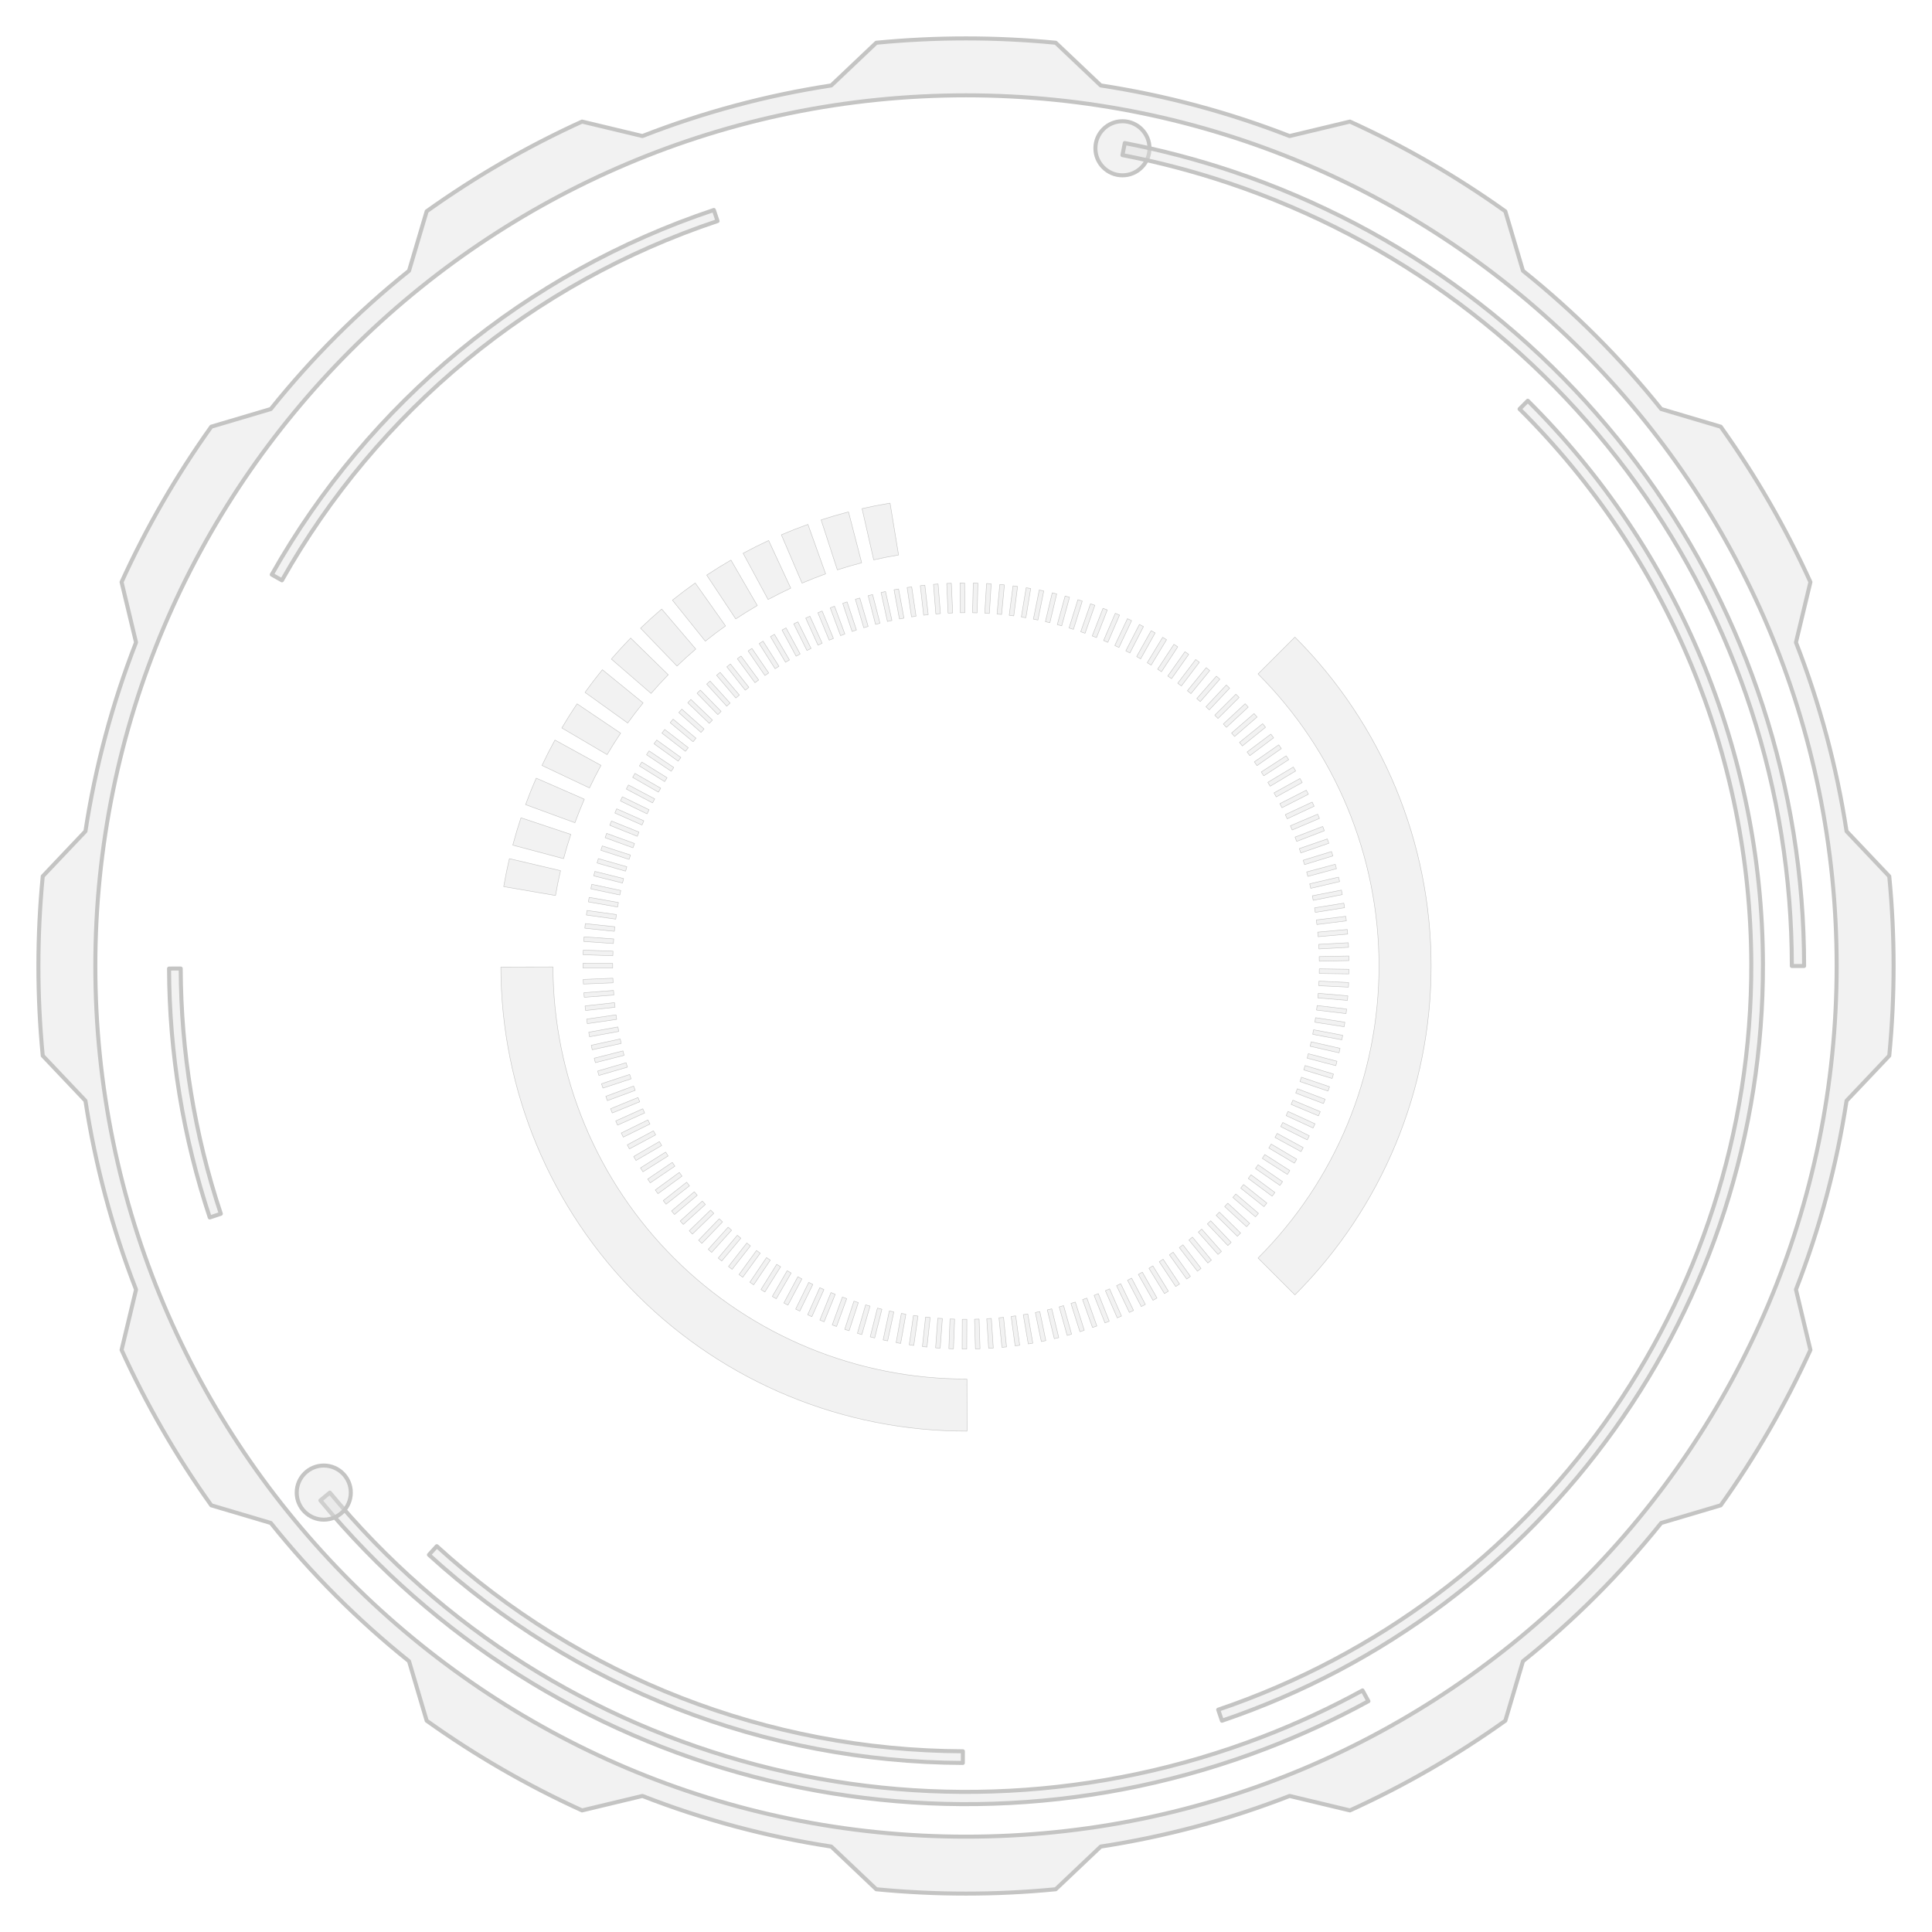
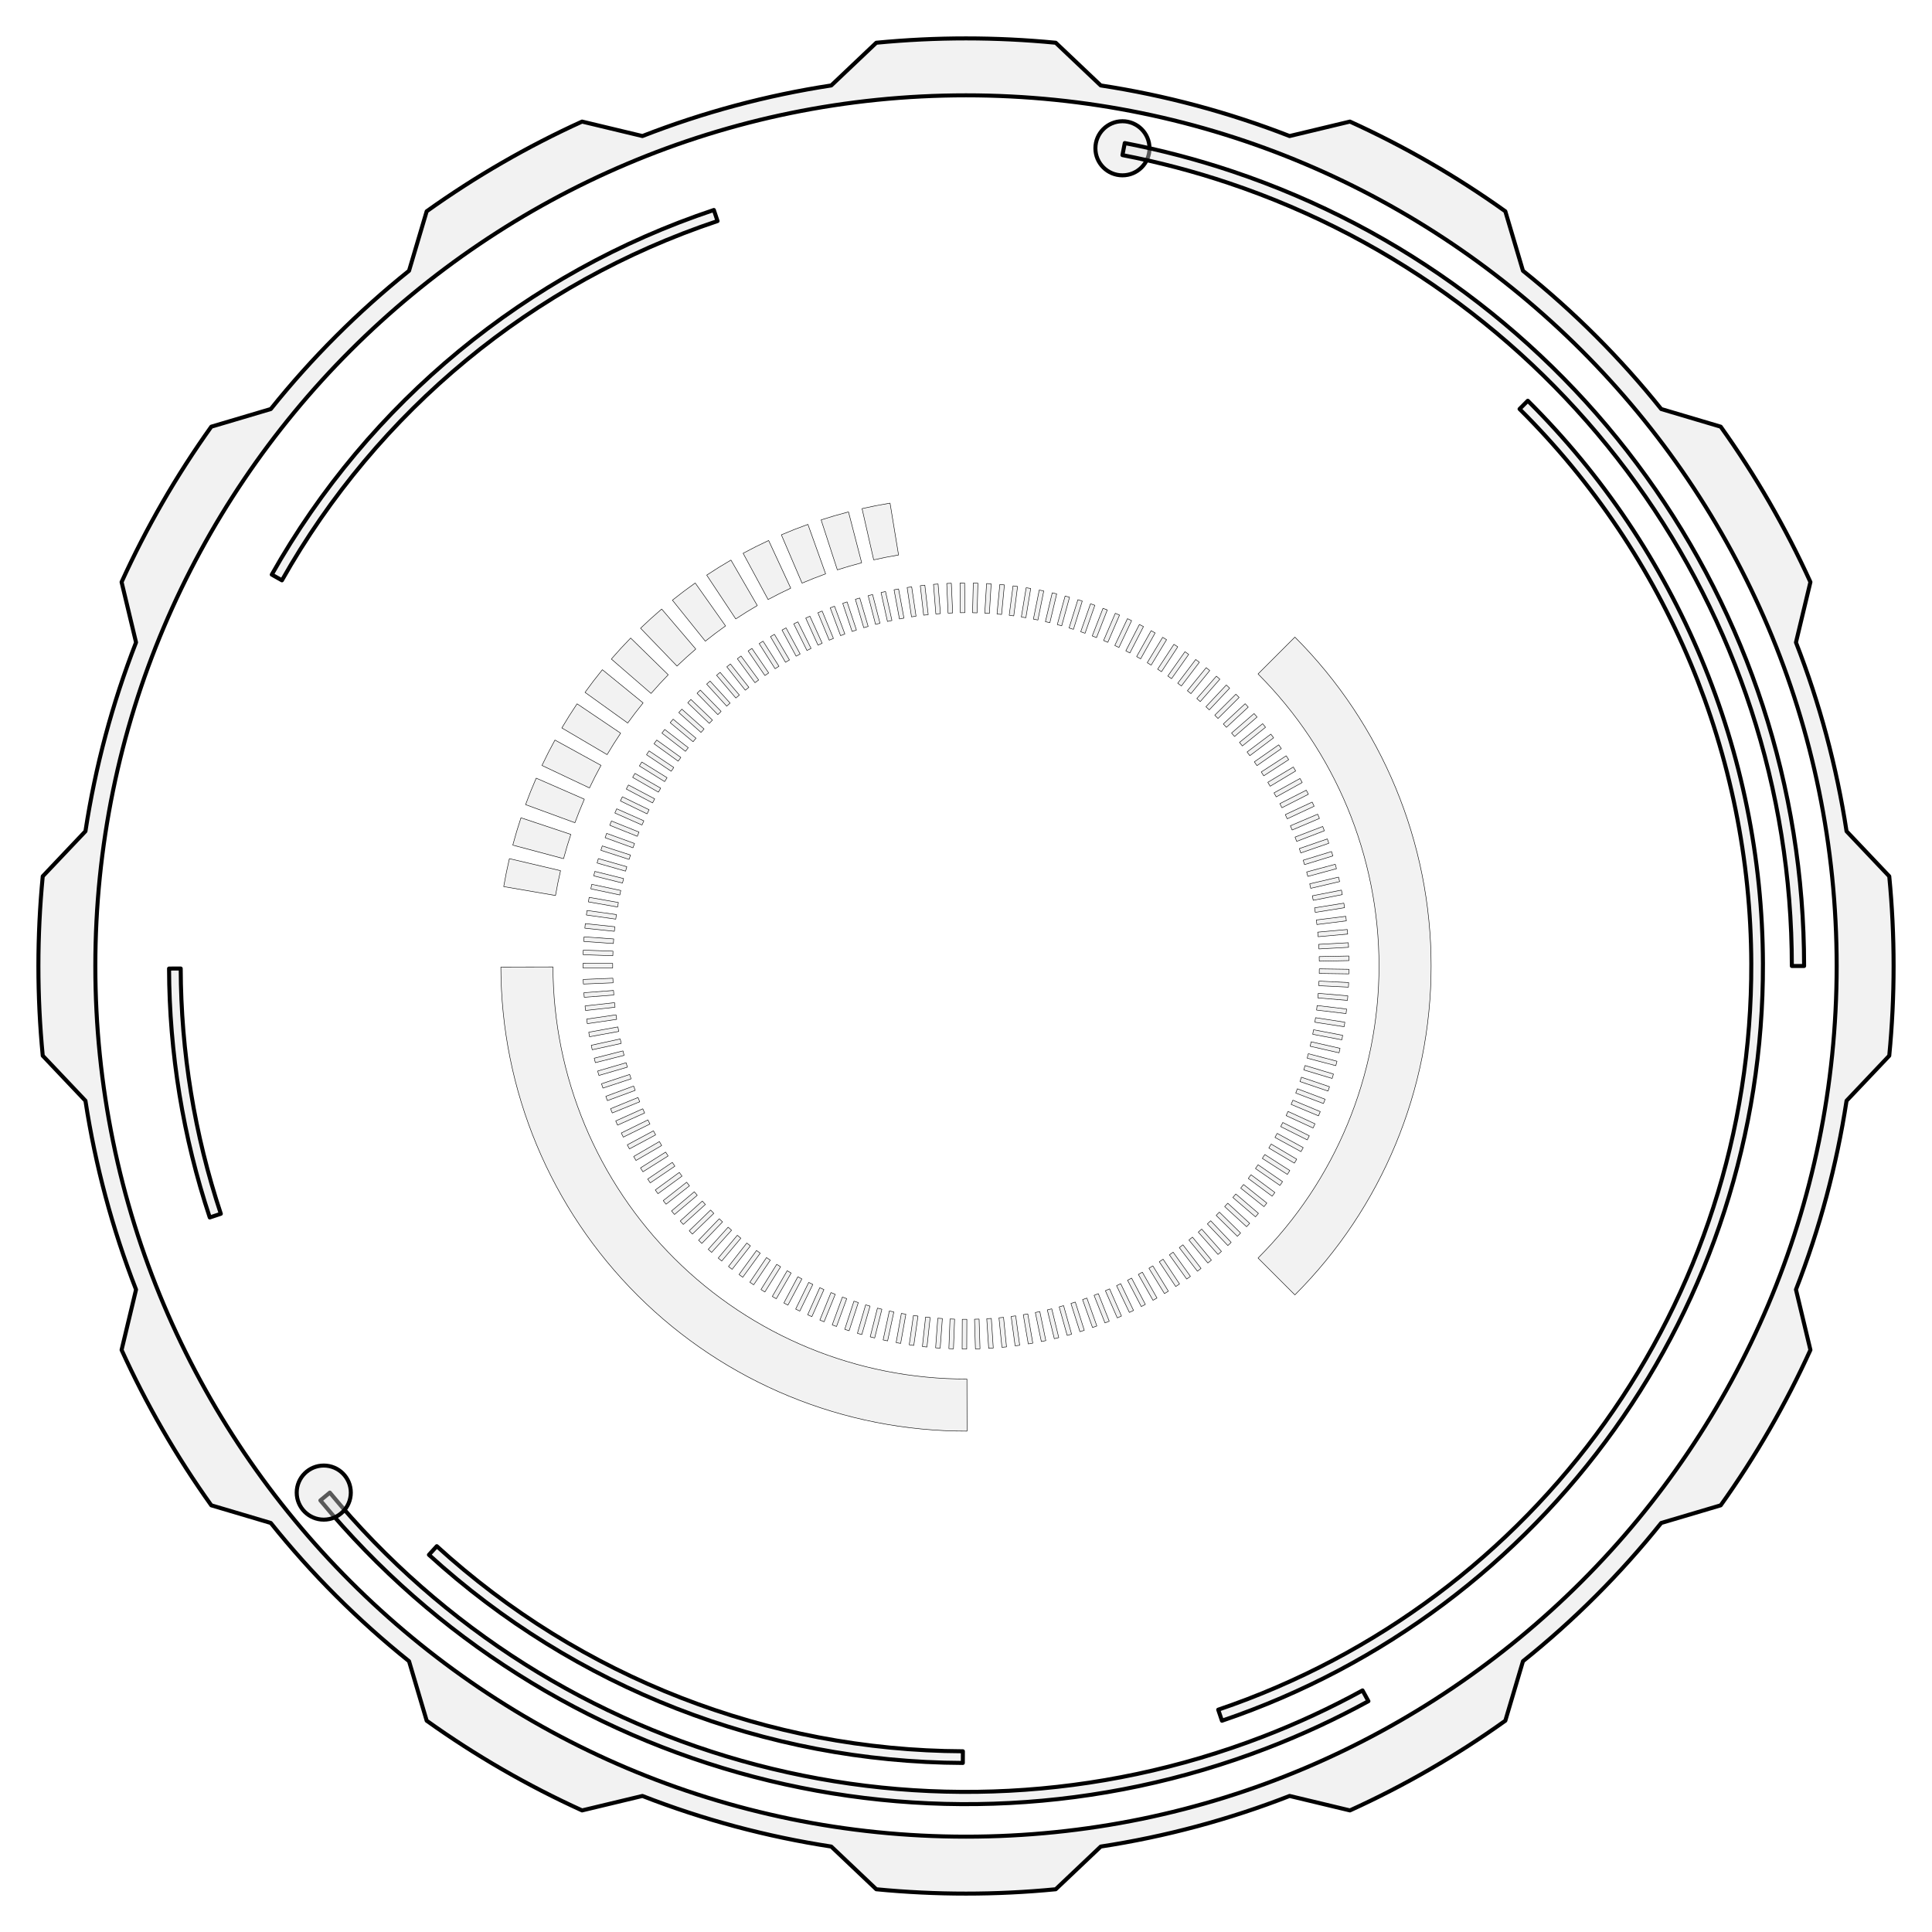
- <svg xmlns="http://www.w3.org/2000/svg" xmlns:xlink="http://www.w3.org/1999/xlink" width="100%" height="100%" viewBox="0 0 4000 4000" version="1.1" style="fill-rule:evenodd;clip-rule:evenodd;stroke-linecap:round;stroke-linejoin:round;stroke-miterlimit:1.5;fill:#E0E0DF;fill-opacity:0.4;stroke:#C4C4C3;">
+ <svg xmlns="http://www.w3.org/2000/svg" xmlns:xlink="http://www.w3.org/1999/xlink" width="100%" height="100%" viewBox="0 0 4000 4000" version="1.1" style="fill-rule:evenodd;clip-rule:evenodd;stroke-linecap:round;stroke-linejoin:round;stroke-miterlimit:1.5;fill:#E0E0DF;fill-opacity:0.4;stroke:#000;">
  <use xlink:href="#_Image1" x="456.996" y="457.124" width="3085.98px" height="3086.04px" transform="matrix(0.999993,0,0,0.99969,0,0)" />
-   <path d="M2529.93,3562.59c671.354,-227.681 1122.24,-858.75 1120.06,-1567.66c-1.345,-437.606 -176.473,-856.753 -486.858,-1165.24l-17.011,17.115c305.845,303.971 478.412,716.989 479.738,1148.19c2.147,698.539 -442.145,1320.38 -1103.68,1544.73l7.75,22.853Z" style="stroke:#C4C4C3;stroke-width:8.33px;" />
-   <path d="M1477.96,434.76c-388.13,129.45 -714.322,398.487 -915.263,754.893l21.021,11.851c198.002,-351.193 519.423,-616.296 901.877,-743.852l-7.635,-22.892Z" style="stroke:#C4C4C3;stroke-width:8.33px;" />
-   <path d="M888.071,3219.06c302.289,275.724 696.238,429.302 1105.38,430.925l0.096,-24.131c-403.161,-1.6 -791.349,-152.931 -1089.22,-424.622l-16.262,17.828Z" style="stroke:#C4C4C3;stroke-width:8.33px;" />
-   <path d="M350.009,2005.3c0.563,175.162 29.014,349.117 84.284,515.331l22.898,-7.615c-54.462,-163.783 -82.496,-335.193 -83.051,-507.793l-24.131,0.077Z" style="stroke:#C4C4C3;stroke-width:8.33px;" />
-   <path d="M663.312,3106.45c475.376,574.298 1264.46,780.759 1960.19,512.875c71.968,-27.711 142.009,-60.189 209.657,-97.218l-12.185,-22.26c-66.658,36.487 -135.675,68.49 -206.591,95.795c-685.554,263.966 -1463.1,60.525 -1931.52,-505.374l-19.55,16.182Z" style="stroke:#C4C4C3;stroke-width:8.33px;" />
-   <circle cx="2323.91" cy="307" r="56" style="stroke:#C4C4C3;stroke-width:8.33px;" />
-   <circle cx="670.312" cy="3090.26" r="56" style="stroke:#C4C4C3;stroke-width:8.33px;" />
-   <path d="M2185.74,88.503c-123.536,-12.004 -247.944,-12.004 -371.48,-0l-93.233,88.401c-133.775,20.471 -264.89,55.603 -390.977,104.762l-124.943,-29.941c-112.987,51.372 -220.728,113.576 -321.711,185.74l-36.541,123.174c-105.618,84.615 -201.601,180.598 -286.216,286.216l-123.174,36.541c-72.164,100.983 -134.368,208.724 -185.74,321.711l29.941,124.943c-49.159,126.087 -84.291,257.202 -104.762,390.977l-88.401,93.233c-12.004,123.536 -12.004,247.944 -0,371.48l88.401,93.233c20.471,133.775 55.603,264.89 104.762,390.977l-29.941,124.943c51.372,112.987 113.576,220.728 185.74,321.711l123.174,36.541c84.615,105.618 180.598,201.601 286.216,286.216l36.541,123.174c100.983,72.164 208.724,134.368 321.711,185.74l124.943,-29.941c126.087,49.159 257.202,84.291 390.977,104.762l93.233,88.401c123.536,12.004 247.944,12.004 371.48,0l93.233,-88.401c133.775,-20.471 264.89,-55.603 390.977,-104.762l124.943,29.941c112.987,-51.372 220.728,-113.576 321.711,-185.74l36.541,-123.174c105.618,-84.615 201.601,-180.598 286.216,-286.216l123.174,-36.541c72.164,-100.983 134.368,-208.724 185.74,-321.711l-29.941,-124.943c49.159,-126.087 84.291,-257.202 104.762,-390.977l88.401,-93.233c12.004,-123.536 12.004,-247.944 0,-371.48l-88.401,-93.233c-20.471,-133.775 -55.603,-264.89 -104.762,-390.977l29.941,-124.943c-51.372,-112.987 -113.576,-220.728 -185.74,-321.711l-123.174,-36.541c-84.615,-105.618 -180.598,-201.601 -286.216,-286.216l-36.541,-123.174c-100.983,-72.164 -208.724,-134.368 -321.711,-185.74l-124.943,29.941c-126.087,-49.159 -257.202,-84.291 -390.977,-104.762l-93.233,-88.401Zm-185.74,108.872c994.896,-0 1802.62,807.729 1802.62,1802.62c0,994.896 -807.729,1802.62 -1802.62,1802.62c-994.896,0 -1802.62,-807.729 -1802.62,-1802.62c-0,-994.896 807.729,-1802.62 1802.62,-1802.62Z" style="stroke:#C4C4C3;stroke-width:8.33px;" />
-   <path d="M3735.21,1999.97c-0.013,-745.52 -476.234,-1407.71 -1183,-1644.97c-73.11,-24.543 -147.774,-44.184 -223.497,-58.793l-4.808,24.918c74.616,14.395 148.188,33.75 220.229,57.933c696.424,233.785 1165.68,886.291 1165.69,1620.91l25.378,-0Z" style="stroke:#C4C4C3;stroke-width:8.33px;" />
+   <path d="M2529.93,3562.59c671.354,-227.681 1122.24,-858.75 1120.06,-1567.66c-1.345,-437.606 -176.473,-856.753 -486.858,-1165.24l-17.011,17.115c305.845,303.971 478.412,716.989 479.738,1148.19c2.147,698.539 -442.145,1320.38 -1103.68,1544.73l7.75,22.853Z" style="stroke:#000;stroke-width:8.33px;" />
+   <path d="M1477.96,434.76c-388.13,129.45 -714.322,398.487 -915.263,754.893l21.021,11.851c198.002,-351.193 519.423,-616.296 901.877,-743.852l-7.635,-22.892Z" style="stroke:#000;stroke-width:8.33px;" />
+   <path d="M888.071,3219.06c302.289,275.724 696.238,429.302 1105.38,430.925l0.096,-24.131c-403.161,-1.6 -791.349,-152.931 -1089.22,-424.622l-16.262,17.828Z" style="stroke:#000;stroke-width:8.33px;" />
+   <path d="M350.009,2005.3c0.563,175.162 29.014,349.117 84.284,515.331l22.898,-7.615c-54.462,-163.783 -82.496,-335.193 -83.051,-507.793l-24.131,0.077Z" style="stroke:#000;stroke-width:8.33px;" />
+   <path d="M663.312,3106.45c475.376,574.298 1264.46,780.759 1960.19,512.875c71.968,-27.711 142.009,-60.189 209.657,-97.218l-12.185,-22.26c-66.658,36.487 -135.675,68.49 -206.591,95.795c-685.554,263.966 -1463.1,60.525 -1931.52,-505.374l-19.55,16.182Z" style="stroke:#000;stroke-width:8.33px;" />
+   <circle cx="2323.91" cy="307" r="56" style="stroke:#000;stroke-width:8.33px;" />
+   <circle cx="670.312" cy="3090.26" r="56" style="stroke:#000;stroke-width:8.33px;" />
+   <path d="M2185.74,88.503c-123.536,-12.004 -247.944,-12.004 -371.48,-0l-93.233,88.401c-133.775,20.471 -264.89,55.603 -390.977,104.762l-124.943,-29.941c-112.987,51.372 -220.728,113.576 -321.711,185.74l-36.541,123.174c-105.618,84.615 -201.601,180.598 -286.216,286.216l-123.174,36.541c-72.164,100.983 -134.368,208.724 -185.74,321.711l29.941,124.943c-49.159,126.087 -84.291,257.202 -104.762,390.977l-88.401,93.233c-12.004,123.536 -12.004,247.944 -0,371.48l88.401,93.233c20.471,133.775 55.603,264.89 104.762,390.977l-29.941,124.943c51.372,112.987 113.576,220.728 185.74,321.711l123.174,36.541c84.615,105.618 180.598,201.601 286.216,286.216l36.541,123.174c100.983,72.164 208.724,134.368 321.711,185.74l124.943,-29.941c126.087,49.159 257.202,84.291 390.977,104.762l93.233,88.401c123.536,12.004 247.944,12.004 371.48,0l93.233,-88.401c133.775,-20.471 264.89,-55.603 390.977,-104.762l124.943,29.941c112.987,-51.372 220.728,-113.576 321.711,-185.74l36.541,-123.174c105.618,-84.615 201.601,-180.598 286.216,-286.216l123.174,-36.541c72.164,-100.983 134.368,-208.724 185.74,-321.711l-29.941,-124.943c49.159,-126.087 84.291,-257.202 104.762,-390.977l88.401,-93.233c12.004,-123.536 12.004,-247.944 0,-371.48l-88.401,-93.233c-20.471,-133.775 -55.603,-264.89 -104.762,-390.977l29.941,-124.943c-51.372,-112.987 -113.576,-220.728 -185.74,-321.711l-123.174,-36.541c-84.615,-105.618 -180.598,-201.601 -286.216,-286.216l-36.541,-123.174c-100.983,-72.164 -208.724,-134.368 -321.711,-185.74l-124.943,29.941c-126.087,-49.159 -257.202,-84.291 -390.977,-104.762l-93.233,-88.401Zm-185.74,108.872c994.896,-0 1802.62,807.729 1802.62,1802.62c0,994.896 -807.729,1802.62 -1802.62,1802.62c-994.896,0 -1802.62,-807.729 -1802.62,-1802.62c-0,-994.896 807.729,-1802.62 1802.62,-1802.62Z" style="stroke:#000;stroke-width:8.33px;" />
+   <path d="M3735.21,1999.97c-0.013,-745.52 -476.234,-1407.71 -1183,-1644.97c-73.11,-24.543 -147.774,-44.184 -223.497,-58.793l-4.808,24.918c74.616,14.395 148.188,33.75 220.229,57.933c696.424,233.785 1165.68,886.291 1165.69,1620.91l25.378,-0Z" style="stroke:#000;stroke-width:8.33px;" />
  <path d="M2680.93,2680.94c180.597,-180.598 282.056,-425.541 282.056,-680.944c-0,-255.403 -101.459,-500.346 -282.056,-680.944l-76.299,76.299c160.362,160.362 250.453,377.859 250.453,604.645c-0,226.786 -90.091,444.283 -250.453,604.645l76.299,76.299Z" />
  <path d="M1036.98,2002.16c0.573,255.403 102.58,500.118 283.582,680.31c181.002,180.193 426.171,281.102 681.574,280.53l-0.242,-107.902c-226.785,0.508 -444.484,-89.095 -605.205,-249.097c-160.721,-160.002 -251.298,-377.297 -251.807,-604.082l-107.902,0.241Z" />
  <path d="M1054.64,1777.73c-4.508,19.172 -8.432,38.477 -11.765,57.887l107.242,18.419c2.96,-17.235 6.444,-34.377 10.447,-51.4l-105.924,-24.906Zm23.974,-84.579c-6.223,18.685 -11.876,37.556 -16.952,56.585l105.137,28.042c4.507,-16.897 9.527,-33.653 15.053,-50.245l-103.238,-34.382Zm31.525,-82.066c-7.887,18.047 -15.224,36.329 -21.999,54.821l102.17,37.435c6.016,-16.42 12.531,-32.654 19.534,-48.678l-99.705,-43.578Zm38.817,-78.877c-9.487,17.259 -18.446,34.802 -26.867,52.606l98.367,46.521c7.476,-15.809 15.432,-31.387 23.856,-46.712l-95.356,-52.415Zm45.792,-75.045c-11.009,16.331 -21.519,32.992 -31.515,49.962l93.757,55.226c8.875,-15.068 18.207,-29.863 27.983,-44.364l-90.225,-60.824Zm52.39,-70.596c-12.441,15.268 -24.414,30.911 -35.903,46.907l88.377,63.479c10.202,-14.204 20.834,-28.094 31.881,-41.651l-84.355,-68.735Zm58.56,-65.568c-13.771,14.08 -27.109,28.576 -39.998,43.467l82.275,71.211c11.444,-13.223 23.289,-26.095 35.516,-38.597l-77.793,-76.081Zm64.249,-60.005c-14.987,12.778 -29.582,26.008 -43.765,39.673l75.498,78.359c12.594,-12.134 25.554,-23.882 38.862,-35.227l-70.595,-82.805Zm69.413,-53.948c-16.081,11.37 -31.813,23.226 -47.174,35.552l68.103,84.866c13.639,-10.945 27.608,-21.473 41.888,-31.569l-62.817,-88.849Zm74.007,-47.45c-17.044,9.869 -33.783,20.254 -50.196,31.141l60.149,90.676c14.573,-9.667 29.437,-18.888 44.571,-27.651l-54.524,-94.166Zm77.995,-40.563c-17.867,8.287 -35.477,17.116 -52.806,26.474l51.702,95.745c15.387,-8.31 31.024,-16.149 46.889,-23.508l-45.785,-98.711Zm81.343,-33.343c-18.543,6.637 -36.879,13.837 -54.984,21.59l42.832,100.028c16.076,-6.884 32.358,-13.277 48.823,-19.171l-36.671,-102.447Zm84.025,-25.85c-19.067,4.933 -37.979,10.445 -56.711,16.528l33.611,103.492c16.633,-5.402 33.426,-10.296 50.356,-14.677l-27.256,-105.343Zm86.019,-18.146c-19.435,3.188 -38.768,6.968 -57.973,11.332l24.114,106.107c17.053,-3.875 34.22,-7.231 51.477,-10.063l-17.618,-107.376Z" />
  <path d="M1992.26,2731.46c2.577,0.027 5.158,0.04 7.742,0.04c0.606,0 1.211,-0.001 1.766,-0.002l-0.251,61.527l-9.508,-0.039l0.251,-61.526Zm34.866,-0.455l1.882,61.49l-9.504,0.291l-1.882,-61.495c3.165,-0.075 6.325,-0.17 9.504,-0.286Zm-60.219,-0.242c3.159,0.141 6.327,0.262 9.501,0.363l-2.383,61.475l-9.501,-0.368l2.383,-61.47Zm85.545,-1.118l4.012,61.368l-9.488,0.62l-4.012,-61.376c3.185,-0.185 6.365,-0.39 9.488,-0.612Zm-110.86,-0.448c3.156,0.25 6.318,0.48 9.483,0.689l-4.511,61.338l-9.483,-0.697l4.511,-61.33Zm136.125,-1.785l6.134,61.168l-9.46,0.949l-6.135,-61.178c3.16,-0.293 6.314,-0.606 9.461,-0.939Zm-161.371,-0.653c3.146,0.359 6.298,0.698 9.453,1.016l-6.632,61.122l-9.453,-1.026l6.632,-61.112Zm186.545,-2.452l8.247,60.892l-9.422,1.276l-8.248,-60.902c3.165,-0.404 6.323,-0.829 9.423,-1.266Zm-211.693,-0.859c3.13,0.468 6.265,0.915 9.413,1.343l-8.744,60.829l-9.411,-1.352l8.742,-60.82Zm236.745,-3.12l10.349,60.546l-9.372,1.602l-10.351,-60.554c3.127,-0.511 6.247,-1.041 9.374,-1.594Zm-261.763,-1.064c3.111,0.577 6.229,1.133 9.36,1.67l-10.843,60.466l-9.358,-1.678l10.841,-60.458Zm286.661,-3.784l12.438,60.13l-9.311,1.926l-12.439,-60.137c3.117,-0.622 6.226,-1.263 9.312,-1.919Zm-311.519,-1.269c3.094,0.685 6.195,1.351 9.296,1.996l-12.928,60.033l-9.295,-2.002l12.927,-60.027Zm336.234,-4.446l14.511,59.649l-9.238,2.248l-14.513,-59.654c3.099,-0.731 6.189,-1.482 9.24,-2.243Zm-360.901,-1.472c3.066,0.792 6.138,1.565 9.221,2.319l-14.998,59.535l-9.22,-2.323l14.997,-59.531Zm385.401,-5.104l16.569,59.104l-9.155,2.567l-16.569,-59.106c3.071,-0.838 6.134,-1.696 9.155,-2.565Zm-409.846,-1.673c3.036,0.899 6.08,1.779 9.134,2.64l-17.051,58.972l-9.134,-2.641l17.051,-58.971Zm434.102,-5.755l18.608,58.495l-9.061,2.882l-18.607,-58.493c3.037,-0.945 6.065,-1.909 9.06,-2.884Zm-458.295,-1.873c3.004,1.005 6.016,1.991 9.036,2.958l-19.085,58.346l-9.037,-2.956l19.086,-58.348Zm482.276,-6.398l20.627,57.822l-8.955,3.194l-20.626,-57.818c2.995,-1.048 5.982,-2.114 8.954,-3.198Zm-506.188,-2.07c2.965,1.108 5.938,2.198 8.927,3.272l-21.099,57.655l-8.928,-3.267l21.1,-57.66Zm529.865,-7.034l22.624,57.085l-8.839,3.504l-22.622,-57.08c2.947,-1.148 5.884,-2.315 8.837,-3.509Zm-553.466,-2.265c2.929,1.214 5.868,2.409 8.808,3.582l-23.091,56.903l-8.81,-3.575l23.093,-56.91Zm576.81,-7.66l24.598,56.286l-8.712,3.808l-24.595,-56.279c2.917,-1.254 5.823,-2.528 8.709,-3.815Zm-600.072,-2.456c2.879,1.313 5.769,2.607 8.678,3.887l-25.058,56.087l-8.681,-3.878l25.061,-56.096Zm623.056,-8.276l26.545,55.423l-8.575,4.107l-26.541,-55.413c2.877,-1.359 5.744,-2.736 8.571,-4.117Zm-645.95,-2.644c2.835,1.414 5.681,2.809 8.537,4.187l-26.998,55.208l-8.542,-4.177l27.003,-55.218Zm668.545,-8.881l28.465,54.495l-8.428,4.402l-28.459,-54.485c2.828,-1.458 5.645,-2.934 8.422,-4.412Zm-691.045,-2.828c2.786,1.512 5.582,3.006 8.386,4.481l-28.909,54.264l-8.391,-4.47l28.914,-54.275Zm713.225,-9.474l30.352,53.502l-8.27,4.691l-30.346,-53.491c2.771,-1.553 5.532,-3.123 8.264,-4.702Zm-735.303,-3.009c2.727,1.605 5.465,3.192 8.225,4.769l-30.789,53.257l-8.231,-4.759l30.795,-53.267Zm757.043,-10.055l32.204,52.444l-8.102,4.976l-32.198,-52.435c2.706,-1.642 5.401,-3.302 8.096,-4.985Zm-778.675,-3.186c2.674,1.701 5.359,3.385 8.055,5.052l-32.633,52.184l-8.061,-5.041l32.639,-52.195Zm799.948,-10.622l34.02,51.321l-7.925,5.254l-34.014,-51.312c2.653,-1.739 5.294,-3.493 7.919,-5.263Zm-821.107,-3.358c2.609,1.79 5.23,3.563 7.875,5.327l-34.44,51.047l-7.882,-5.318l34.447,-51.056Zm841.889,-11.176l35.795,50.133l-7.738,5.525l-35.789,-50.126c2.59,-1.827 5.168,-3.672 7.732,-5.532Zm-862.552,-3.527c2.548,1.881 5.11,3.746 7.687,5.596l-36.206,49.845l-7.693,-5.587l36.212,-49.854Zm882.82,-11.716l37.526,48.881l-7.542,5.79l-37.521,-48.875c2.519,-1.911 5.024,-3.838 7.537,-5.796Zm-902.963,-3.69c2.483,1.967 4.978,3.919 7.489,5.857l-37.927,48.58l-7.494,-5.851l37.932,-48.586Zm922.692,-12.242l39.21,47.566l-7.337,6.047l-39.205,-47.56c2.454,-2 4.895,-4.014 7.332,-6.053Zm-942.291,-3.849c2.412,2.05 4.837,4.086 7.283,6.112l-39.601,47.251l-7.287,-6.107l39.605,-47.256Zm961.46,-12.752l40.844,46.187l-7.123,6.299l-40.841,-46.185c2.38,-2.078 4.745,-4.172 7.12,-6.301Zm-980.493,-4.004c2.341,2.133 4.695,4.251 7.069,6.359l-41.226,45.861l-7.071,-6.356l41.228,-45.864Zm999.078,-13.248l42.425,44.749l-6.899,6.542l-42.424,-44.748c2.31,-2.163 4.606,-4.34 6.898,-6.543Zm-1017.52,-4.153c2.269,2.215 4.551,4.415 6.846,6.598l-42.796,44.411l-6.847,-6.598l42.797,-44.411Zm1035.5,-13.727l43.951,43.252l-6.669,6.777l-43.951,-43.252c2.243,-2.251 4.472,-4.515 6.669,-6.777Zm-1053.34,-4.298c2.185,2.285 4.384,4.556 6.615,6.83l-44.312,42.901l-6.613,-6.831l44.31,-42.9Zm1070.69,-14.19l45.42,41.697l-6.43,7.004l-45.422,-41.699c2.164,-2.326 4.313,-4.666 6.432,-7.002Zm-1087.9,-4.438c2.104,2.358 4.223,4.703 6.375,7.053l-45.768,41.336l-6.373,-7.056l45.766,-41.333Zm1104.61,-14.637l46.828,40.09l-6.184,7.222l-46.832,-40.093c2.074,-2.388 4.133,-4.79 6.188,-7.219Zm-1121.16,-4.573c2.026,2.436 4.069,4.858 6.129,7.269l-47.165,39.717l-6.125,-7.273l47.161,-39.713Zm1137.2,-15.067l48.175,38.431l-5.929,7.433l-48.181,-38.436c1.994,-2.463 3.973,-4.94 5.935,-7.428Zm-1153.08,-4.702c1.941,2.504 3.898,4.994 5.874,7.476l-48.499,38.048l-5.869,-7.481l48.494,-38.043Zm1168.44,-15.479l49.46,36.724l-5.668,7.633l-49.468,-36.729c1.912,-2.534 3.807,-5.082 5.676,-7.628Zm-1183.63,-4.826c1.86,2.579 3.737,5.144 5.613,7.674l-49.771,36.33l-5.606,-7.679l49.764,-36.325Zm1198.28,-15.874l50.68,34.971l-5.4,7.826l-50.689,-34.977c1.816,-2.589 3.615,-5.19 5.409,-7.82Zm-1212.77,-4.944c1.759,2.625 3.535,5.238 5.345,7.864l-50.979,34.567l-5.336,-7.869l50.97,-34.562Zm1226.69,-16.25l51.836,33.177l-5.125,8.008l-51.847,-33.184c1.731,-2.659 3.446,-5.33 5.136,-8.001Zm-1240.45,-5.057c1.678,2.702 3.374,5.391 5.069,8.044l-52.121,32.764l-5.06,-8.05l52.112,-32.758Zm1253.63,-16.608l52.928,31.344l-4.845,8.181l-52.939,-31.35c1.633,-2.708 3.248,-5.428 4.856,-8.175Zm-1266.64,-5.163c1.578,2.748 3.173,5.484 4.788,8.214l-53.199,30.922l-4.778,-8.221l53.189,-30.915Zm1279.07,-16.947l53.956,29.475l-4.559,8.344l-53.965,-29.481c1.538,-2.764 3.058,-5.539 4.568,-8.338Zm-1291.32,-5.264c1.485,2.807 2.988,5.604 4.5,8.376l-54.211,29.044l-4.49,-8.381l54.201,-29.039Zm1302.97,-17.266l54.918,27.574l-4.266,8.497l-54.928,-27.579c1.445,-2.823 2.872,-5.657 4.276,-8.492Zm-1314.44,-5.357c1.386,2.857 2.79,5.705 4.206,8.527l-55.159,27.133l-4.197,-8.531l55.15,-27.129Zm1325.3,-17.565l55.817,25.642l-3.97,8.64l-55.825,-25.646c1.345,-2.87 2.671,-5.75 3.978,-8.636Zm-1335.97,-5.445c1.284,2.9 2.586,5.789 3.907,8.668l-56.042,25.194l-3.899,-8.672l56.034,-25.19Zm1346.03,-17.842l56.652,23.683l-3.668,8.772l-56.658,-23.686c1.243,-2.912 2.467,-5.834 3.674,-8.769Zm-1355.89,-5.527c1.178,2.933 2.375,5.856 3.602,8.799l-56.86,23.228l-3.596,-8.802l56.854,-23.225Zm1365.13,-18.098l57.423,21.699l-3.361,8.894l-57.428,-21.701c1.141,-2.956 2.263,-5.922 3.366,-8.892Zm-1374.18,-5.601c1.079,2.984 2.178,5.959 3.293,8.919l-57.616,21.237l-3.288,-8.921l57.611,-21.235Zm1382.59,-18.332l58.132,19.692l-3.051,9.005l-58.135,-19.693c1.036,-2.991 2.054,-5.991 3.054,-9.004Zm-1390.8,-5.67c0.977,3.028 1.974,6.048 2.979,9.029l-58.307,19.224l-2.977,-9.03l58.305,-19.223Zm1398.36,-18.543l58.777,17.664l-2.736,9.106l-58.778,-17.665c0.932,-3.027 1.844,-6.064 2.737,-9.105Zm-1405.73,-5.731c0.872,3.065 1.763,6.122 2.661,9.128l-58.936,17.19l-2.662,-9.128l58.937,-17.19Zm1412.44,-18.732l59.36,15.618l-2.42,9.195l-59.357,-15.617c0.824,-3.055 1.629,-6.117 2.417,-9.196Zm-1418.96,-5.784c0.765,3.094 1.549,6.18 2.341,9.215l-59.501,15.138l-2.344,-9.215l59.504,-15.138Zm1424.81,-18.898l59.878,13.553l-2.099,9.273l-59.872,-13.552c0.717,-3.082 1.414,-6.172 2.093,-9.274Zm-1430.46,-5.831c0.654,3.114 1.329,6.222 2.017,9.291l-60.001,13.069l-2.024,-9.291l60.008,-13.069Zm1435.46,-19.041l60.33,11.473l-1.776,9.341l-60.323,-11.472c0.61,-3.108 1.2,-6.223 1.769,-9.342Zm-1440.24,-5.87c0.545,3.128 1.109,6.249 1.693,9.356l-60.436,10.984l-1.701,-9.355l60.444,-10.985Zm1444.36,-19.159l60.715,9.378l-1.451,9.397l-60.706,-9.377c0.501,-3.127 0.982,-6.26 1.442,-9.398Zm-1448.28,-5.902c0.433,3.132 0.887,6.258 1.365,9.409l-60.803,8.885l-1.375,-9.407l60.813,-8.887Zm1451.53,-19.254l61.029,7.27l-1.124,9.441l-61.02,-7.269c0.391,-3.141 0.763,-6.287 1.115,-9.442Zm-1454.57,-5.928c0.327,3.166 0.675,6.326 1.039,9.452l-61.101,6.774l-1.048,-9.45l61.11,-6.776Zm1456.94,-19.326l61.269,5.153l-0.796,9.475l-61.261,-5.152c0.282,-3.155 0.545,-6.314 0.788,-9.476Zm-1459.11,-5.944c0.216,3.155 0.452,6.304 0.711,9.481l-61.324,4.655l-0.719,-9.481l61.332,-4.655Zm1460.62,-19.375l61.432,3.027l-0.468,9.496l-61.425,-3.026c0.174,-3.158 0.328,-6.324 0.461,-9.497Zm-1461.91,-5.955c0.109,3.176 0.237,6.346 0.385,9.5l-61.47,2.527l-0.39,-9.5l61.475,-2.527Zm1462.55,-19.4l61.51,0.896l-0.139,9.506l-61.507,-0.895c0.065,-3.181 0.111,-6.346 0.136,-9.507Zm-1462.96,-11.267c-0.014,1.821 -0.02,3.596 -0.02,5.372c-0,1.373 0.004,2.744 0.012,4.136l-61.535,-0.052l0.008,-9.508l61.535,0.052Zm1462.73,-14.095l61.5,-1.237l0.192,9.506l-61.504,1.237c-0.042,-3.193 -0.105,-6.381 -0.188,-9.506Zm-1462.11,-11.259c-0.131,3.161 -0.242,6.329 -0.332,9.502l-61.491,-2.185l0.338,-9.502l61.485,2.185Zm1461.01,-14.08l61.404,-3.368l0.521,9.494l-61.411,3.368c-0.151,-3.176 -0.323,-6.347 -0.514,-9.494Zm-1459.53,-11.24c-0.239,3.157 -0.459,6.319 -0.658,9.485l-61.361,-4.314l0.667,-9.484l61.352,4.313Zm1457.56,-14.047l61.226,-5.493l0.85,9.47l-61.236,5.493c-0.26,-3.153 -0.539,-6.301 -0.84,-9.47Zm-1455.2,-11.207c-0.349,3.147 -0.678,6.3 -0.986,9.457l-61.15,-6.436l0.995,-9.456l61.141,6.435Zm1452.36,-13.998l60.973,-7.609l1.178,9.435l-60.984,7.61c-0.37,-3.161 -0.76,-6.316 -1.167,-9.436Zm-1449.13,-11.16c-0.457,3.132 -0.895,6.271 -1.312,9.417l-60.865,-8.548l1.322,-9.416l60.855,8.547Zm1445.42,-13.932l60.648,-9.714l1.504,9.388l-60.658,9.715c-0.476,-3.125 -0.973,-6.244 -1.494,-9.389Zm-1441.31,-11.099c-0.567,3.117 -1.114,6.241 -1.64,9.366l-60.507,-10.65l1.648,-9.364l60.499,10.648Zm1436.73,-13.85l60.255,-11.806l1.828,9.331l-60.262,11.807c-0.587,-3.117 -1.194,-6.227 -1.821,-9.332Zm-1431.76,-11.024c-0.675,3.094 -1.33,6.196 -1.966,9.303l-60.08,-12.736l1.971,-9.302l60.075,12.735Zm1426.3,-13.749l59.794,-13.885l2.15,9.262l-59.798,13.885c-0.697,-3.101 -1.414,-6.195 -2.146,-9.262Zm-1420.46,-10.937c-0.782,3.068 -1.545,6.143 -2.289,9.228l-59.588,-14.807l2.293,-9.227l59.584,14.806Zm1414.15,-13.632l59.267,-15.946l2.471,9.181l-59.27,15.947c-0.806,-3.077 -1.631,-6.146 -2.468,-9.182Zm-1407.45,-10.835c-0.889,3.039 -1.759,6.086 -2.61,9.143l-59.031,-16.862l2.612,-9.142l59.029,16.861Zm1400.28,-13.498l58.678,-17.991l2.787,9.09l-58.677,17.991c-0.912,-3.045 -1.844,-6.083 -2.788,-9.09Zm-1392.73,-10.72c-0.995,3.007 -1.972,6.023 -2.929,9.046l-58.409,-18.898l2.926,-9.046l58.412,18.898Zm1384.71,-13.347l58.024,-20.016l3.101,8.988l-58.022,20.015c-1.016,-3.006 -2.051,-6.003 -3.103,-8.987Zm-1376.32,-10.592c-1.1,2.971 -2.182,5.951 -3.243,8.938l-57.725,-20.914l3.238,-8.939l57.73,20.915Zm1367.47,-13.18l57.308,-22.021l3.41,8.876l-57.303,22.018c-1.117,-2.96 -2.253,-5.91 -3.415,-8.873Zm-1358.25,-10.451c-1.204,2.932 -2.39,5.875 -3.553,8.819l-56.978,-22.907l3.547,-8.822l56.984,22.91Zm1348.57,-12.997l56.528,-24.002l3.716,8.752l-56.52,23.998c-1.226,-2.932 -2.47,-5.854 -3.724,-8.748Zm-1338.53,-10.298c-1.305,2.889 -2.593,5.789 -3.858,8.69l-56.168,-24.877l3.85,-8.693l56.176,24.88Zm1328.04,-12.798l55.685,-25.957l4.017,8.618l-55.676,25.953c-1.319,-2.87 -2.656,-5.73 -4.026,-8.614Zm-1317.19,-10.132c-1.405,2.84 -2.791,5.69 -4.159,8.55l-55.294,-26.819l4.149,-8.555l55.304,26.824Zm1305.91,-12.583l54.777,-27.885l4.313,8.473l-54.767,27.88c-1.419,-2.825 -2.856,-5.64 -4.323,-8.468Zm-1294.27,-9.954c-1.504,2.792 -2.991,5.596 -4.454,8.4l-54.356,-28.733l4.444,-8.406l54.366,28.739Zm1282.2,-12.355l53.804,-29.782l4.604,8.319l-53.794,29.776c-1.515,-2.772 -3.048,-5.533 -4.614,-8.313Zm-1269.79,-9.764c-1.599,2.737 -3.18,5.485 -4.742,8.24l-53.354,-30.615l4.732,-8.247l53.364,30.622Zm1256.95,-12.111l52.766,-31.646l4.89,8.154l-52.756,31.64c-1.618,-2.732 -3.254,-5.451 -4.9,-8.148Zm-1243.78,-9.564c-1.689,2.675 -3.362,5.361 -5.025,8.072l-52.287,-32.464l5.015,-8.078l52.297,32.47Zm1230.2,-11.853l51.663,-33.473l5.17,7.98l-51.654,33.466c-1.703,-2.66 -3.423,-5.308 -5.179,-7.973Zm-1216.29,-9.352c-1.787,2.625 -3.558,5.261 -5.301,7.893l-51.156,-34.274l5.293,-7.898l51.164,34.279Zm1201.97,-11.581l50.496,-35.26l5.443,7.795l-50.487,35.254c-1.795,-2.6 -3.606,-5.189 -5.452,-7.789Zm-1187.33,-9.129c-1.871,2.553 -3.727,5.12 -5.57,7.705l-49.96,-36.043l5.563,-7.711l49.967,36.049Zm1172.3,-11.297l49.264,-37.004l5.71,7.602l-49.256,36.999c-1.893,-2.55 -3.802,-5.087 -5.718,-7.597Zm-1156.96,-8.895c-1.96,2.489 -3.904,4.991 -5.833,7.508l-48.7,-37.769l5.827,-7.513l48.706,37.774Zm1141.23,-10.999l47.968,-38.703l5.97,7.399l-47.961,38.699c-1.971,-2.471 -3.958,-4.93 -5.977,-7.395Zm-1125.21,-8.652c-2.045,2.421 -4.074,4.855 -6.089,7.302l-47.377,-39.447l6.084,-7.306l47.382,39.451Zm1108.81,-10.688l46.608,-40.353l6.224,7.188l-46.605,40.349c-2.066,-2.415 -4.148,-4.817 -6.227,-7.184Zm-1092.11,-8.399c-2.127,2.35 -4.24,4.713 -6.336,7.089l-45.992,-41.076l6.334,-7.091l45.994,41.078Zm1075.05,-10.365l45.188,-41.951l6.469,6.968l-45.186,41.949c-2.141,-2.334 -4.296,-4.654 -6.471,-6.966Zm-1057.71,-8.136c-2.211,2.279 -4.407,4.572 -6.577,6.867l-44.546,-42.651l6.576,-6.868l44.547,42.652Zm1040.02,-10.03l43.709,-43.494l6.706,6.74l-43.708,43.494c-2.218,-2.257 -4.45,-4.5 -6.707,-6.74Zm-1022.05,-7.863c-2.283,2.197 -4.552,4.409 -6.808,6.636l-43.042,-44.171l6.809,-6.635l43.041,44.17Zm1003.75,-9.683l42.172,-44.98l6.936,6.503l-42.174,44.982c-2.295,-2.182 -4.605,-4.349 -6.934,-6.505Zm-985.172,-7.581c-2.357,2.116 -4.7,4.248 -7.033,6.398l-41.482,-45.633l7.036,-6.396l41.479,45.631Zm966.272,-9.325l40.58,-46.407l7.157,6.258l-40.583,46.411c-2.376,-2.107 -4.766,-4.198 -7.154,-6.262Zm-947.116,-7.29c-2.435,2.04 -4.858,4.095 -7.249,6.152l-39.867,-47.035l7.252,-6.148l39.864,47.031Zm927.644,-8.955l38.937,-47.774l7.37,6.007l-38.941,47.779c-2.443,-2.02 -4.899,-4.025 -7.366,-6.012Zm-907.926,-6.991c-2.505,1.955 -4.997,3.927 -7.457,5.899l-38.202,-48.376l7.461,-5.892l38.198,48.369Zm887.906,-8.575l37.244,-49.077l7.574,5.748l-37.249,49.084c-2.507,-1.931 -5.026,-3.847 -7.569,-5.755Zm-867.65,-6.682c-2.563,1.861 -5.113,3.739 -7.656,5.638l-36.489,-49.652l7.661,-5.631l36.484,49.645Zm847.104,-8.183l35.505,-50.318l7.769,5.482l-35.511,50.326c-2.578,-1.849 -5.168,-3.681 -7.763,-5.49Zm-826.333,-6.367c-2.63,1.775 -5.247,3.566 -7.846,5.371l-34.731,-50.865l7.852,-5.362l34.725,50.856Zm805.285,-7.781l33.724,-51.494l7.954,5.209l-33.73,51.503c-2.642,-1.76 -5.297,-3.503 -7.948,-5.218Zm-784.023,-6.042c-2.686,1.682 -5.362,3.381 -8.027,5.096l-32.93,-52.013l8.033,-5.086l32.924,52.003Zm762.498,-7.37l31.902,-52.605l8.13,4.93l-31.909,52.615c-2.698,-1.665 -5.407,-3.312 -8.123,-4.94Zm-740.768,-5.709c-2.734,1.581 -5.456,3.18 -8.199,4.815l-31.092,-53.097l8.205,-4.804l31.086,53.086Zm718.789,-6.949l30.044,-53.653l8.296,4.646l-30.05,53.663c-2.752,-1.57 -5.516,-3.122 -8.29,-4.656Zm-696.618,-5.37c-2.794,1.49 -5.576,2.996 -8.361,4.528l-29.217,-54.115l8.366,-4.517l29.212,54.104Zm674.213,-6.518l28.152,-54.635l8.452,4.355l-28.157,54.645c-2.801,-1.47 -5.612,-2.923 -8.447,-4.365Zm-651.627,-5.023c-2.845,1.392 -5.679,2.801 -8.513,4.234l-27.31,-55.067l8.517,-4.225l27.306,55.058Zm628.821,-6.08l26.229,-55.553l8.598,4.059l-26.234,55.563c-2.855,-1.375 -5.721,-2.732 -8.593,-4.069Zm-605.846,-4.669c-2.887,1.29 -5.764,2.598 -8.655,3.935l-25.374,-55.956l8.66,-3.926l25.369,55.947Zm582.666,-5.632l24.279,-56.408l8.733,3.759l-24.282,56.415c-2.903,-1.275 -5.815,-2.531 -8.73,-3.766Zm-559.329,-4.309c-2.947,1.195 -5.885,2.409 -8.788,3.63l-23.409,-56.78l8.79,-3.624l23.407,56.774Zm535.803,-5.178l22.302,-57.199l8.859,3.454l-22.305,57.204c-2.944,-1.172 -5.897,-2.325 -8.856,-3.459Zm-512.133,-3.944c-2.972,1.086 -5.935,2.191 -8.909,3.322l-21.421,-57.541l8.911,-3.317l21.419,57.536Zm488.29,-4.716l20.302,-57.927l8.973,3.144l-20.304,57.931c-2.979,-1.068 -5.968,-2.116 -8.971,-3.148Zm-464.316,-3.573c-3.016,0.984 -6.024,1.988 -9.019,3.008l-19.41,-58.238l9.021,-3.006l19.408,58.236Zm440.184,-4.248l18.281,-58.593l9.076,2.832l-18.281,58.593c-3.015,-0.963 -6.04,-1.907 -9.076,-2.832Zm-415.934,-3.198c-3.053,0.879 -6.098,1.777 -9.119,2.691l-17.378,-58.872l9.119,-2.692l17.378,58.873Zm391.543,-3.775l16.24,-59.194l9.169,2.515l-16.239,59.192c-3.049,-0.857 -6.106,-1.695 -9.17,-2.513Zm-367.047,-2.819c-3.083,0.772 -6.157,1.564 -9.208,2.371l-15.327,-59.442l9.207,-2.374l15.328,59.445Zm342.428,-3.297l14.18,-59.732l9.251,2.196l-14.179,59.728c-3.074,-0.75 -6.155,-1.479 -9.252,-2.192Zm-317.718,-2.436c-3.104,0.663 -6.2,1.346 -9.285,2.048l-13.259,-59.949l9.283,-2.053l13.261,59.954Zm292.901,-2.816l12.104,-60.205l9.322,1.874l-12.103,60.198c-3.102,-0.642 -6.21,-1.264 -9.323,-1.867Zm-268.006,-2.051c-3.117,0.553 -6.228,1.126 -9.35,1.722l-11.177,-60.389l9.349,-1.731l11.178,60.398Zm243.021,-2.332l10.014,-60.611l9.381,1.549l-10.012,60.603c-3.12,-0.534 -6.246,-1.047 -9.383,-1.541Zm-217.972,-1.665c-3.157,0.447 -6.309,0.915 -9.404,1.396l-9.08,-60.763l9.403,-1.405l9.081,60.772Zm192.851,-1.847l7.91,-60.947l9.429,1.223l-7.909,60.938c-3.136,-0.424 -6.278,-0.828 -9.43,-1.214Zm-167.679,-1.278c-3.156,0.337 -6.306,0.693 -9.447,1.069l-6.971,-61.066l9.447,-1.078l6.971,61.075Zm142.452,-1.36l5.795,-61.211l9.465,0.896l-5.793,61.202c-3.149,-0.316 -6.303,-0.611 -9.467,-0.887Zm-117.188,-0.89c-3.183,0.228 -6.362,0.476 -9.479,0.741l-4.851,-61.296l9.478,-0.75l4.852,61.305Zm91.886,-0.875l3.67,-61.398l9.491,0.567l-3.67,61.39c-3.158,-0.206 -6.322,-0.393 -9.491,-0.559Zm-66.56,-0.504c-3.166,0.117 -6.328,0.255 -9.499,0.415l-2.724,-61.45l9.498,-0.421l2.725,61.456Zm41.213,-0.391l1.54,-61.503l9.505,0.238l-1.54,61.498c-3.165,-0.098 -6.333,-0.176 -9.505,-0.233Zm-15.855,-0.12c-3.181,0.009 -6.358,0.04 -9.508,0.09l-0.593,-61.52l9.508,-0.091l0.593,61.521Z" />
  <defs />
</svg>
